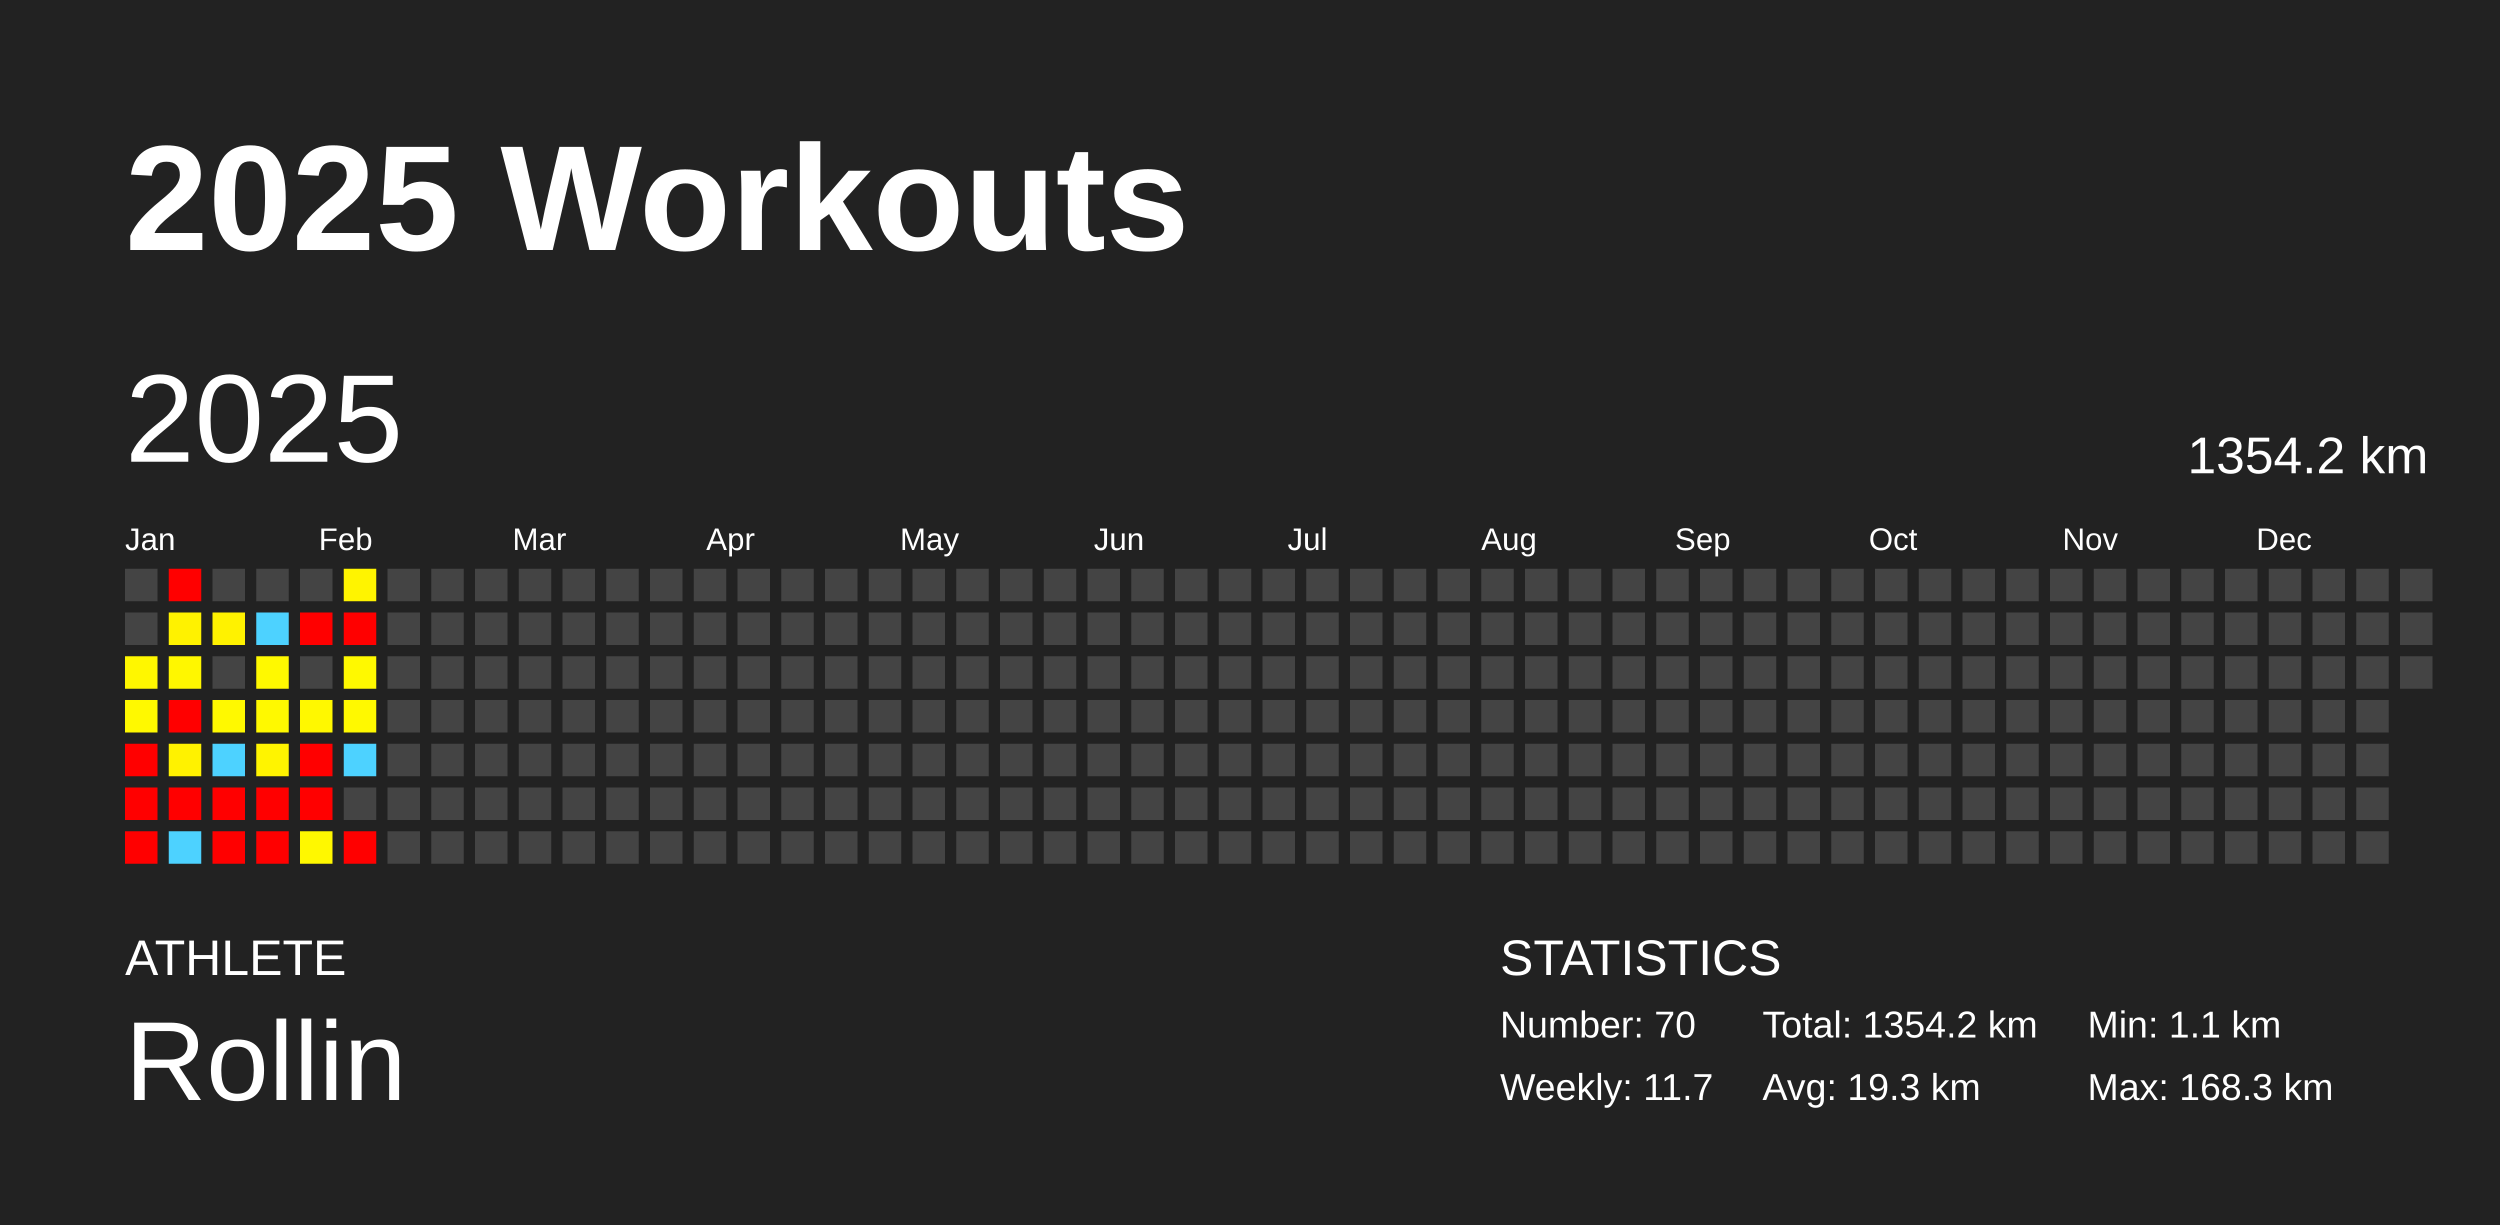
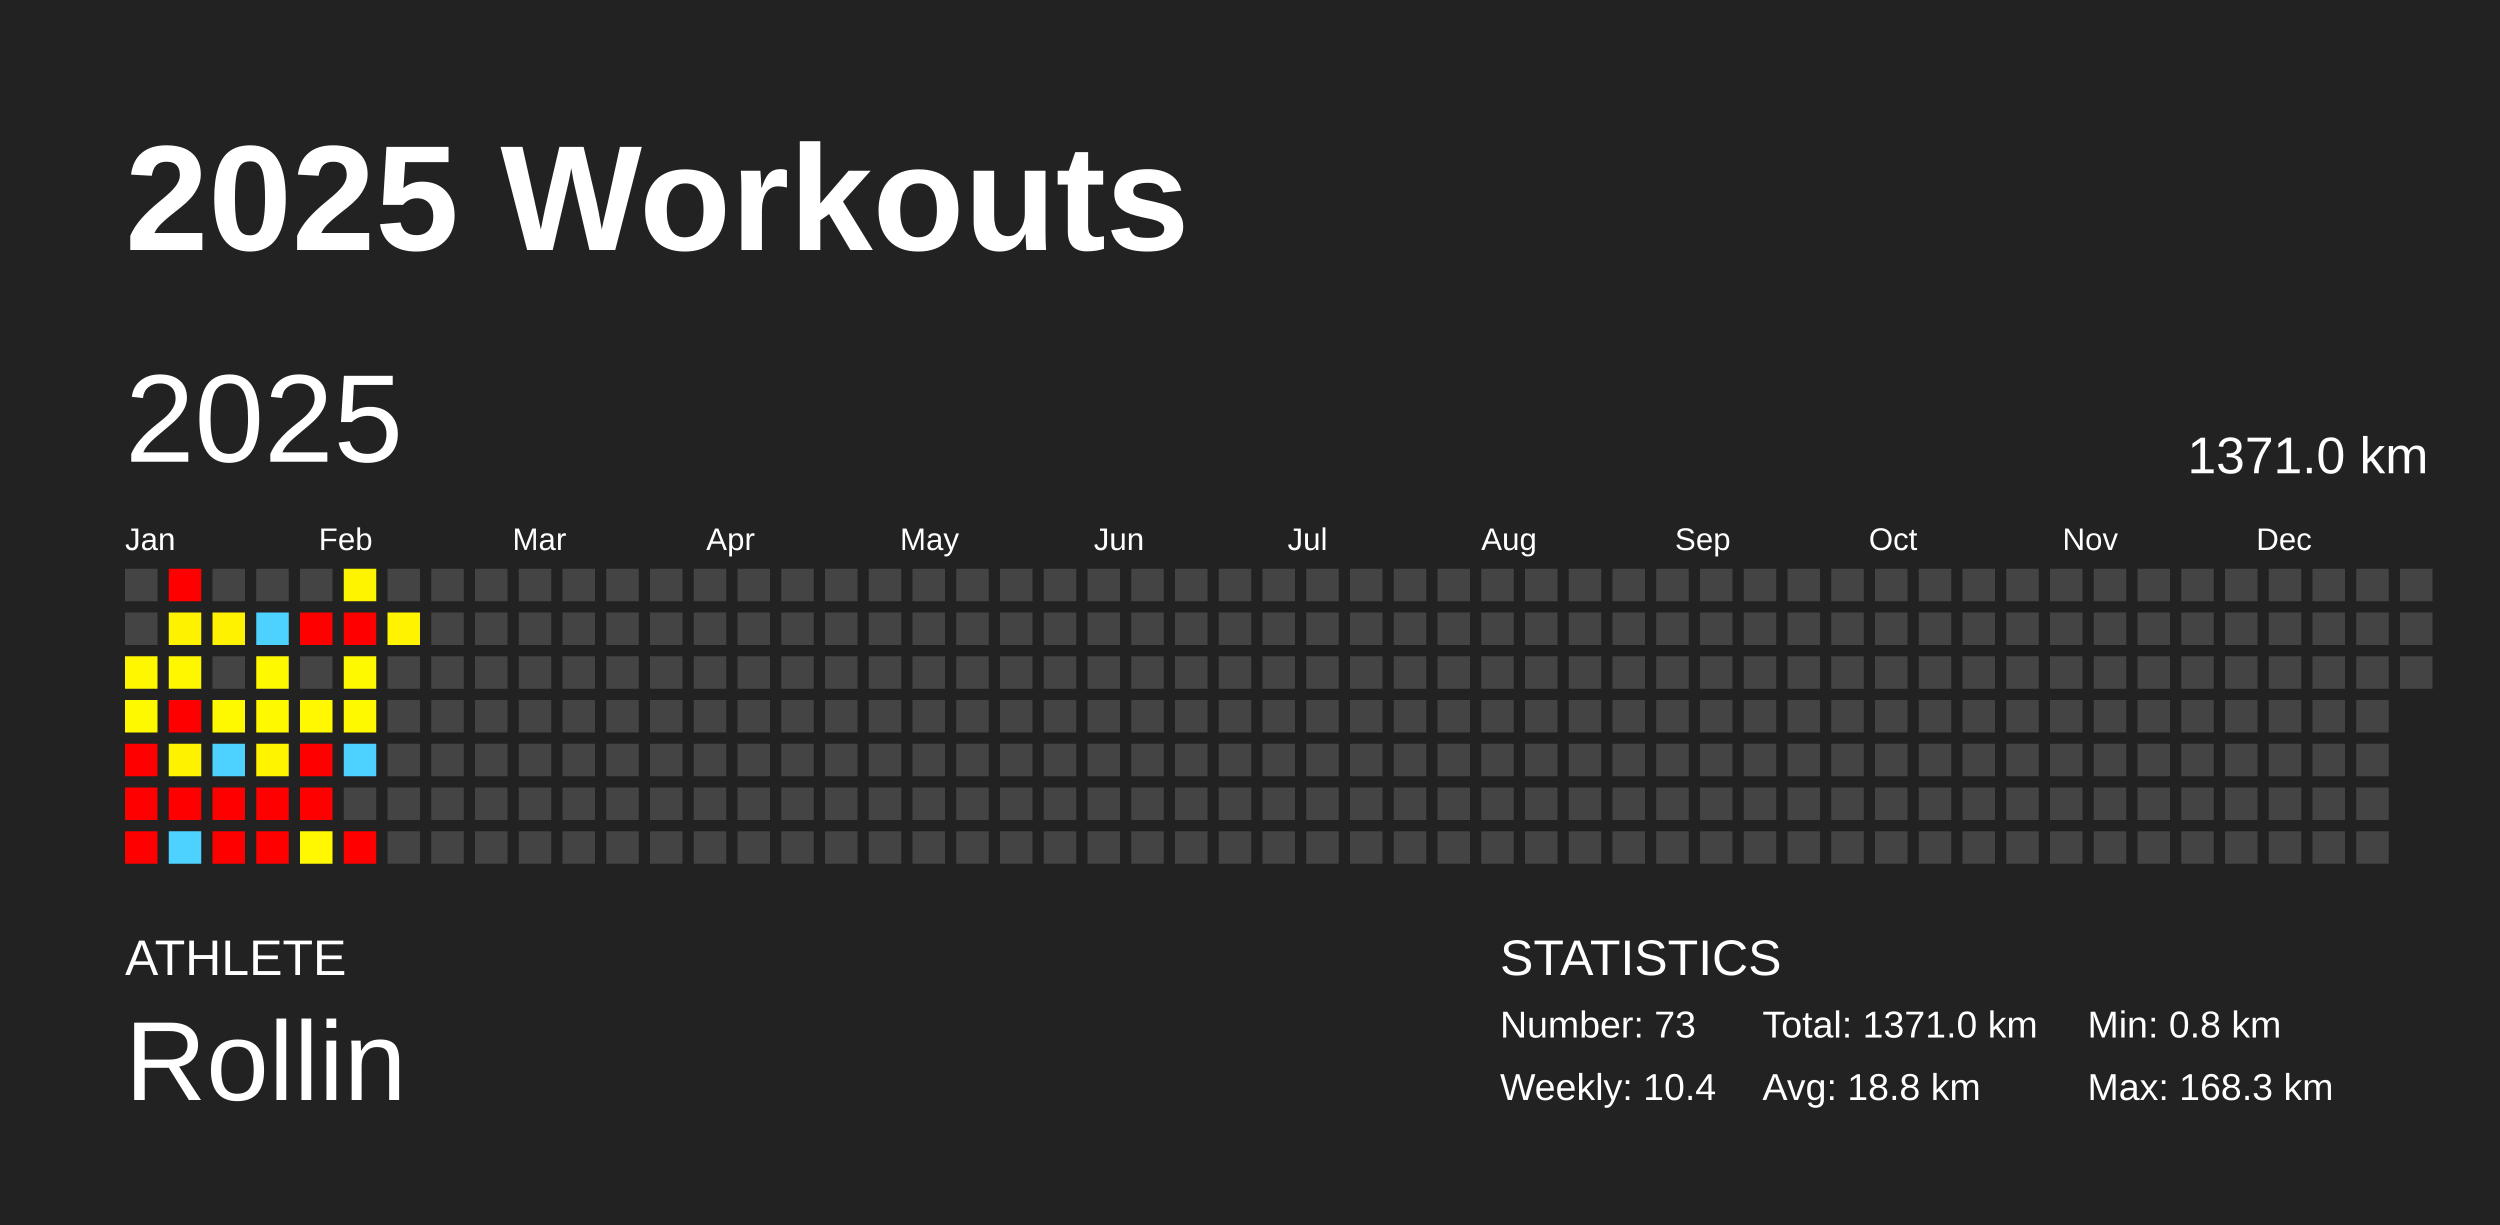
<svg xmlns="http://www.w3.org/2000/svg" baseProfile="full" height="98mm" version="1.1" viewBox="0,0,200,98" width="200mm">
  <defs />
  <rect fill="#222222" height="98" width="200" x="0" y="0" />
  <text fill="#FFFFFF" style="font-size:12px; font-family:Arial; font-weight:bold;" x="10" y="20">2025 Workouts</text>
  <text fill="#FFFFFF" style="font-size:4px; font-family:Arial" x="10" y="78">ATHLETE</text>
  <text fill="#FFFFFF" style="font-size:9px; font-family:Arial" x="10" y="88">Rollin</text>
  <text fill="#FFFFFF" style="font-size:4px; font-family:Arial" x="120" y="78">STATISTICS</text>
-   <text fill="#FFFFFF" style="font-size:3px; font-family:Arial" x="120" y="83">Number: 70</text>
-   <text fill="#FFFFFF" style="font-size:3px; font-family:Arial" x="120" y="88">Weekly: 11.7</text>
-   <text fill="#FFFFFF" style="font-size:3px; font-family:Arial" x="141" y="83">Total: 1354.2 km</text>
-   <text fill="#FFFFFF" style="font-size:3px; font-family:Arial" x="141" y="88">Avg: 19.3 km</text>
-   <text fill="#FFFFFF" style="font-size:3px; font-family:Arial" x="167" y="83">Min: 1.1 km</text>
+   <text fill="#FFFFFF" style="font-size:3px; font-family:Arial" x="120" y="83">Number: 73</text>
+   <text fill="#FFFFFF" style="font-size:3px; font-family:Arial" x="120" y="88">Weekly: 10.4</text>
+   <text fill="#FFFFFF" style="font-size:3px; font-family:Arial" x="141" y="83">Total: 1371.0 km</text>
+   <text fill="#FFFFFF" style="font-size:3px; font-family:Arial" x="141" y="88">Avg: 18.8 km</text>
+   <text fill="#FFFFFF" style="font-size:3px; font-family:Arial" x="167" y="83">Min: 0.8 km</text>
  <text fill="#FFFFFF" style="font-size:3px; font-family:Arial" x="167" y="88">Max: 168.3 km</text>
  <text dominant-baseline="hanging" fill="#FFFFFF" style="font-size:10.0px; font-family:Arial;" x="10" y="30">2025</text>
-   <text dominant-baseline="hanging" fill="#FFFFFF" style="font-size:4.125px; font-family:Arial;" x="175" y="35">1354.2 km</text>
+   <text dominant-baseline="hanging" fill="#FFFFFF" style="font-size:4.125px; font-family:Arial;" x="175" y="35">1371.0 km</text>
  <text fill="#FFFFFF" style="font-size:2.5px; font-family:Arial" x="10.0" y="44">Jan</text>
  <text fill="#FFFFFF" style="font-size:2.5px; font-family:Arial" x="25.5" y="44">Feb</text>
  <text fill="#FFFFFF" style="font-size:2.5px; font-family:Arial" x="41.0" y="44">Mar</text>
  <text fill="#FFFFFF" style="font-size:2.5px; font-family:Arial" x="56.5" y="44">Apr</text>
  <text fill="#FFFFFF" style="font-size:2.5px; font-family:Arial" x="72.0" y="44">May</text>
  <text fill="#FFFFFF" style="font-size:2.5px; font-family:Arial" x="87.5" y="44">Jun</text>
  <text fill="#FFFFFF" style="font-size:2.5px; font-family:Arial" x="103.0" y="44">Jul</text>
  <text fill="#FFFFFF" style="font-size:2.5px; font-family:Arial" x="118.5" y="44">Aug</text>
  <text fill="#FFFFFF" style="font-size:2.5px; font-family:Arial" x="134.0" y="44">Sep</text>
  <text fill="#FFFFFF" style="font-size:2.5px; font-family:Arial" x="149.5" y="44">Oct</text>
  <text fill="#FFFFFF" style="font-size:2.5px; font-family:Arial" x="165.0" y="44">Nov</text>
  <text fill="#FFFFFF" style="font-size:2.5px; font-family:Arial" x="180.5" y="44">Dec</text>
  <rect fill="#444444" height="2.6" width="2.6" x="10.0" y="45.5" />
  <rect fill="#444444" height="2.6" width="2.6" x="10.0" y="49.0" />
  <rect fill="#fff700" height="2.6" width="2.6" x="10.0" y="52.5" />
  <rect fill="#fff900" height="2.6" width="2.6" x="10.0" y="56.0" />
  <rect fill="red" height="2.6" width="2.6" x="10.0" y="59.5" />
  <rect fill="red" height="2.6" width="2.6" x="10.0" y="63.0" />
  <rect fill="red" height="2.6" width="2.6" x="10.0" y="66.5" />
  <rect fill="red" height="2.6" width="2.6" x="13.5" y="45.5" />
  <rect fill="#fff200" height="2.6" width="2.6" x="13.5" y="49.0" />
  <rect fill="#fff700" height="2.6" width="2.6" x="13.5" y="52.5" />
  <rect fill="red" height="2.6" width="2.6" x="13.5" y="56.0" />
  <rect fill="#fff200" height="2.6" width="2.6" x="13.5" y="59.5" />
  <rect fill="red" height="2.6" width="2.6" x="13.5" y="63.0" />
  <rect fill="#4dd2ff" height="2.6" width="2.6" x="13.5" y="66.5" />
  <rect fill="#444444" height="2.6" width="2.6" x="17.0" y="45.5" />
  <rect fill="#fff200" height="2.6" width="2.6" x="17.0" y="49.0" />
  <rect fill="#444444" height="2.6" width="2.6" x="17.0" y="52.5" />
  <rect fill="#fff900" height="2.6" width="2.6" x="17.0" y="56.0" />
  <rect fill="#4dd2ff" height="2.6" width="2.6" x="17.0" y="59.5" />
  <rect fill="red" height="2.6" width="2.6" x="17.0" y="63.0" />
  <rect fill="red" height="2.6" width="2.6" x="17.0" y="66.5" />
  <rect fill="#444444" height="2.6" width="2.6" x="20.5" y="45.5" />
  <rect fill="#4dd2ff" height="2.6" width="2.6" x="20.5" y="49.0" />
  <rect fill="#fff900" height="2.6" width="2.6" x="20.5" y="52.5" />
  <rect fill="#fff900" height="2.6" width="2.6" x="20.5" y="56.0" />
  <rect fill="#fff400" height="2.6" width="2.6" x="20.5" y="59.5" />
  <rect fill="red" height="2.6" width="2.6" x="20.5" y="63.0" />
  <rect fill="red" height="2.6" width="2.6" x="20.5" y="66.5" />
  <rect fill="#444444" height="2.6" width="2.6" x="24.0" y="45.5" />
  <rect fill="red" height="2.6" width="2.6" x="24.0" y="49.0" />
  <rect fill="#444444" height="2.6" width="2.6" x="24.0" y="52.5" />
  <rect fill="#fff800" height="2.6" width="2.6" x="24.0" y="56.0" />
  <rect fill="red" height="2.6" width="2.6" x="24.0" y="59.5" />
  <rect fill="red" height="2.6" width="2.6" x="24.0" y="63.0" />
  <rect fill="#fff800" height="2.6" width="2.6" x="24.0" y="66.5" />
  <rect fill="#fff400" height="2.6" width="2.6" x="27.5" y="45.5" />
  <rect fill="red" height="2.6" width="2.6" x="27.5" y="49.0" />
  <rect fill="#fff900" height="2.6" width="2.6" x="27.5" y="52.5" />
  <rect fill="#fff900" height="2.6" width="2.6" x="27.5" y="56.0" />
  <rect fill="#4dd2ff" height="2.6" width="2.6" x="27.5" y="59.5" />
  <rect fill="#444444" height="2.6" width="2.6" x="27.5" y="63.0" />
  <rect fill="red" height="2.6" width="2.6" x="27.5" y="66.5" />
  <rect fill="#444444" height="2.6" width="2.6" x="31.0" y="45.5" />
-   <rect fill="#444444" height="2.6" width="2.6" x="31.0" y="49.0" />
+   <rect fill="#fff300" height="2.6" width="2.6" x="31.0" y="49.0" />
  <rect fill="#444444" height="2.6" width="2.6" x="31.0" y="52.5" />
  <rect fill="#444444" height="2.6" width="2.6" x="31.0" y="56.0" />
  <rect fill="#444444" height="2.6" width="2.6" x="31.0" y="59.5" />
  <rect fill="#444444" height="2.6" width="2.6" x="31.0" y="63.0" />
  <rect fill="#444444" height="2.6" width="2.6" x="31.0" y="66.5" />
  <rect fill="#444444" height="2.6" width="2.6" x="34.5" y="45.5" />
  <rect fill="#444444" height="2.6" width="2.6" x="34.5" y="49.0" />
  <rect fill="#444444" height="2.6" width="2.6" x="34.5" y="52.5" />
  <rect fill="#444444" height="2.6" width="2.6" x="34.5" y="56.0" />
  <rect fill="#444444" height="2.6" width="2.6" x="34.5" y="59.5" />
  <rect fill="#444444" height="2.6" width="2.6" x="34.5" y="63.0" />
  <rect fill="#444444" height="2.6" width="2.6" x="34.5" y="66.5" />
  <rect fill="#444444" height="2.6" width="2.6" x="38.0" y="45.5" />
  <rect fill="#444444" height="2.6" width="2.6" x="38.0" y="49.0" />
  <rect fill="#444444" height="2.6" width="2.6" x="38.0" y="52.5" />
  <rect fill="#444444" height="2.6" width="2.6" x="38.0" y="56.0" />
  <rect fill="#444444" height="2.6" width="2.6" x="38.0" y="59.5" />
  <rect fill="#444444" height="2.6" width="2.6" x="38.0" y="63.0" />
  <rect fill="#444444" height="2.6" width="2.6" x="38.0" y="66.5" />
  <rect fill="#444444" height="2.6" width="2.6" x="41.5" y="45.5" />
  <rect fill="#444444" height="2.6" width="2.6" x="41.5" y="49.0" />
  <rect fill="#444444" height="2.6" width="2.6" x="41.5" y="52.5" />
  <rect fill="#444444" height="2.6" width="2.6" x="41.5" y="56.0" />
  <rect fill="#444444" height="2.6" width="2.6" x="41.5" y="59.5" />
  <rect fill="#444444" height="2.6" width="2.6" x="41.5" y="63.0" />
  <rect fill="#444444" height="2.6" width="2.6" x="41.5" y="66.5" />
  <rect fill="#444444" height="2.6" width="2.6" x="45.0" y="45.5" />
  <rect fill="#444444" height="2.6" width="2.6" x="45.0" y="49.0" />
  <rect fill="#444444" height="2.6" width="2.6" x="45.0" y="52.5" />
  <rect fill="#444444" height="2.6" width="2.6" x="45.0" y="56.0" />
  <rect fill="#444444" height="2.6" width="2.6" x="45.0" y="59.5" />
  <rect fill="#444444" height="2.6" width="2.6" x="45.0" y="63.0" />
  <rect fill="#444444" height="2.6" width="2.6" x="45.0" y="66.5" />
  <rect fill="#444444" height="2.6" width="2.6" x="48.5" y="45.5" />
  <rect fill="#444444" height="2.6" width="2.6" x="48.5" y="49.0" />
  <rect fill="#444444" height="2.6" width="2.6" x="48.5" y="52.5" />
  <rect fill="#444444" height="2.6" width="2.6" x="48.5" y="56.0" />
  <rect fill="#444444" height="2.6" width="2.6" x="48.5" y="59.5" />
  <rect fill="#444444" height="2.6" width="2.6" x="48.5" y="63.0" />
  <rect fill="#444444" height="2.6" width="2.6" x="48.5" y="66.5" />
  <rect fill="#444444" height="2.6" width="2.6" x="52.0" y="45.5" />
  <rect fill="#444444" height="2.6" width="2.6" x="52.0" y="49.0" />
  <rect fill="#444444" height="2.6" width="2.6" x="52.0" y="52.5" />
  <rect fill="#444444" height="2.6" width="2.6" x="52.0" y="56.0" />
  <rect fill="#444444" height="2.6" width="2.6" x="52.0" y="59.5" />
  <rect fill="#444444" height="2.6" width="2.6" x="52.0" y="63.0" />
  <rect fill="#444444" height="2.6" width="2.6" x="52.0" y="66.5" />
  <rect fill="#444444" height="2.6" width="2.6" x="55.5" y="45.5" />
  <rect fill="#444444" height="2.6" width="2.6" x="55.5" y="49.0" />
  <rect fill="#444444" height="2.6" width="2.6" x="55.5" y="52.5" />
  <rect fill="#444444" height="2.6" width="2.6" x="55.5" y="56.0" />
  <rect fill="#444444" height="2.6" width="2.6" x="55.5" y="59.5" />
  <rect fill="#444444" height="2.6" width="2.6" x="55.5" y="63.0" />
  <rect fill="#444444" height="2.6" width="2.6" x="55.5" y="66.5" />
  <rect fill="#444444" height="2.6" width="2.6" x="59.0" y="45.5" />
  <rect fill="#444444" height="2.6" width="2.6" x="59.0" y="49.0" />
  <rect fill="#444444" height="2.6" width="2.6" x="59.0" y="52.5" />
  <rect fill="#444444" height="2.6" width="2.6" x="59.0" y="56.0" />
  <rect fill="#444444" height="2.6" width="2.6" x="59.0" y="59.5" />
  <rect fill="#444444" height="2.6" width="2.6" x="59.0" y="63.0" />
  <rect fill="#444444" height="2.6" width="2.6" x="59.0" y="66.5" />
  <rect fill="#444444" height="2.6" width="2.6" x="62.5" y="45.5" />
  <rect fill="#444444" height="2.6" width="2.6" x="62.5" y="49.0" />
  <rect fill="#444444" height="2.6" width="2.6" x="62.5" y="52.5" />
  <rect fill="#444444" height="2.6" width="2.6" x="62.5" y="56.0" />
  <rect fill="#444444" height="2.6" width="2.6" x="62.5" y="59.5" />
  <rect fill="#444444" height="2.6" width="2.6" x="62.5" y="63.0" />
  <rect fill="#444444" height="2.6" width="2.6" x="62.5" y="66.5" />
  <rect fill="#444444" height="2.6" width="2.6" x="66.0" y="45.5" />
  <rect fill="#444444" height="2.6" width="2.6" x="66.0" y="49.0" />
  <rect fill="#444444" height="2.6" width="2.6" x="66.0" y="52.5" />
  <rect fill="#444444" height="2.6" width="2.6" x="66.0" y="56.0" />
  <rect fill="#444444" height="2.6" width="2.6" x="66.0" y="59.5" />
  <rect fill="#444444" height="2.6" width="2.6" x="66.0" y="63.0" />
  <rect fill="#444444" height="2.6" width="2.6" x="66.0" y="66.5" />
  <rect fill="#444444" height="2.6" width="2.6" x="69.5" y="45.5" />
  <rect fill="#444444" height="2.6" width="2.6" x="69.5" y="49.0" />
  <rect fill="#444444" height="2.6" width="2.6" x="69.5" y="52.5" />
  <rect fill="#444444" height="2.6" width="2.6" x="69.5" y="56.0" />
  <rect fill="#444444" height="2.6" width="2.6" x="69.5" y="59.5" />
  <rect fill="#444444" height="2.6" width="2.6" x="69.5" y="63.0" />
  <rect fill="#444444" height="2.6" width="2.6" x="69.5" y="66.5" />
  <rect fill="#444444" height="2.6" width="2.6" x="73.0" y="45.5" />
  <rect fill="#444444" height="2.6" width="2.6" x="73.0" y="49.0" />
  <rect fill="#444444" height="2.6" width="2.6" x="73.0" y="52.5" />
  <rect fill="#444444" height="2.6" width="2.6" x="73.0" y="56.0" />
  <rect fill="#444444" height="2.6" width="2.6" x="73.0" y="59.5" />
  <rect fill="#444444" height="2.6" width="2.6" x="73.0" y="63.0" />
  <rect fill="#444444" height="2.6" width="2.6" x="73.0" y="66.5" />
  <rect fill="#444444" height="2.6" width="2.6" x="76.5" y="45.5" />
  <rect fill="#444444" height="2.6" width="2.6" x="76.5" y="49.0" />
  <rect fill="#444444" height="2.6" width="2.6" x="76.5" y="52.5" />
  <rect fill="#444444" height="2.6" width="2.6" x="76.5" y="56.0" />
  <rect fill="#444444" height="2.6" width="2.6" x="76.5" y="59.5" />
  <rect fill="#444444" height="2.6" width="2.6" x="76.5" y="63.0" />
  <rect fill="#444444" height="2.6" width="2.6" x="76.5" y="66.5" />
  <rect fill="#444444" height="2.6" width="2.6" x="80.0" y="45.5" />
  <rect fill="#444444" height="2.6" width="2.6" x="80.0" y="49.0" />
  <rect fill="#444444" height="2.6" width="2.6" x="80.0" y="52.5" />
  <rect fill="#444444" height="2.6" width="2.6" x="80.0" y="56.0" />
  <rect fill="#444444" height="2.6" width="2.6" x="80.0" y="59.5" />
  <rect fill="#444444" height="2.6" width="2.6" x="80.0" y="63.0" />
  <rect fill="#444444" height="2.6" width="2.6" x="80.0" y="66.5" />
  <rect fill="#444444" height="2.6" width="2.6" x="83.5" y="45.5" />
  <rect fill="#444444" height="2.6" width="2.6" x="83.5" y="49.0" />
  <rect fill="#444444" height="2.6" width="2.6" x="83.5" y="52.5" />
  <rect fill="#444444" height="2.6" width="2.6" x="83.5" y="56.0" />
  <rect fill="#444444" height="2.6" width="2.6" x="83.5" y="59.5" />
  <rect fill="#444444" height="2.6" width="2.6" x="83.5" y="63.0" />
  <rect fill="#444444" height="2.6" width="2.6" x="83.5" y="66.5" />
  <rect fill="#444444" height="2.6" width="2.6" x="87.0" y="45.5" />
  <rect fill="#444444" height="2.6" width="2.6" x="87.0" y="49.0" />
  <rect fill="#444444" height="2.6" width="2.6" x="87.0" y="52.5" />
  <rect fill="#444444" height="2.6" width="2.6" x="87.0" y="56.0" />
  <rect fill="#444444" height="2.6" width="2.6" x="87.0" y="59.5" />
  <rect fill="#444444" height="2.6" width="2.6" x="87.0" y="63.0" />
  <rect fill="#444444" height="2.6" width="2.6" x="87.0" y="66.5" />
  <rect fill="#444444" height="2.6" width="2.6" x="90.5" y="45.5" />
  <rect fill="#444444" height="2.6" width="2.6" x="90.5" y="49.0" />
  <rect fill="#444444" height="2.6" width="2.6" x="90.5" y="52.5" />
  <rect fill="#444444" height="2.6" width="2.6" x="90.5" y="56.0" />
  <rect fill="#444444" height="2.6" width="2.6" x="90.5" y="59.5" />
  <rect fill="#444444" height="2.6" width="2.6" x="90.5" y="63.0" />
  <rect fill="#444444" height="2.6" width="2.6" x="90.5" y="66.5" />
  <rect fill="#444444" height="2.6" width="2.6" x="94.0" y="45.5" />
  <rect fill="#444444" height="2.6" width="2.6" x="94.0" y="49.0" />
  <rect fill="#444444" height="2.6" width="2.6" x="94.0" y="52.5" />
  <rect fill="#444444" height="2.6" width="2.6" x="94.0" y="56.0" />
  <rect fill="#444444" height="2.6" width="2.6" x="94.0" y="59.5" />
  <rect fill="#444444" height="2.6" width="2.6" x="94.0" y="63.0" />
  <rect fill="#444444" height="2.6" width="2.6" x="94.0" y="66.5" />
  <rect fill="#444444" height="2.6" width="2.6" x="97.5" y="45.5" />
  <rect fill="#444444" height="2.6" width="2.6" x="97.5" y="49.0" />
  <rect fill="#444444" height="2.6" width="2.6" x="97.5" y="52.5" />
  <rect fill="#444444" height="2.6" width="2.6" x="97.5" y="56.0" />
  <rect fill="#444444" height="2.6" width="2.6" x="97.5" y="59.5" />
  <rect fill="#444444" height="2.6" width="2.6" x="97.5" y="63.0" />
  <rect fill="#444444" height="2.6" width="2.6" x="97.5" y="66.5" />
  <rect fill="#444444" height="2.6" width="2.6" x="101.0" y="45.5" />
  <rect fill="#444444" height="2.6" width="2.6" x="101.0" y="49.0" />
  <rect fill="#444444" height="2.6" width="2.6" x="101.0" y="52.5" />
  <rect fill="#444444" height="2.6" width="2.6" x="101.0" y="56.0" />
  <rect fill="#444444" height="2.6" width="2.6" x="101.0" y="59.5" />
  <rect fill="#444444" height="2.6" width="2.6" x="101.0" y="63.0" />
  <rect fill="#444444" height="2.6" width="2.6" x="101.0" y="66.5" />
  <rect fill="#444444" height="2.6" width="2.6" x="104.5" y="45.5" />
  <rect fill="#444444" height="2.6" width="2.6" x="104.5" y="49.0" />
  <rect fill="#444444" height="2.6" width="2.6" x="104.5" y="52.5" />
  <rect fill="#444444" height="2.6" width="2.6" x="104.5" y="56.0" />
  <rect fill="#444444" height="2.6" width="2.6" x="104.5" y="59.5" />
  <rect fill="#444444" height="2.6" width="2.6" x="104.5" y="63.0" />
  <rect fill="#444444" height="2.6" width="2.6" x="104.5" y="66.5" />
  <rect fill="#444444" height="2.6" width="2.6" x="108.0" y="45.5" />
  <rect fill="#444444" height="2.6" width="2.6" x="108.0" y="49.0" />
  <rect fill="#444444" height="2.6" width="2.6" x="108.0" y="52.5" />
  <rect fill="#444444" height="2.6" width="2.6" x="108.0" y="56.0" />
  <rect fill="#444444" height="2.6" width="2.6" x="108.0" y="59.5" />
  <rect fill="#444444" height="2.6" width="2.6" x="108.0" y="63.0" />
  <rect fill="#444444" height="2.6" width="2.6" x="108.0" y="66.5" />
  <rect fill="#444444" height="2.6" width="2.6" x="111.5" y="45.5" />
  <rect fill="#444444" height="2.6" width="2.6" x="111.5" y="49.0" />
  <rect fill="#444444" height="2.6" width="2.6" x="111.5" y="52.5" />
  <rect fill="#444444" height="2.6" width="2.6" x="111.5" y="56.0" />
  <rect fill="#444444" height="2.6" width="2.6" x="111.5" y="59.5" />
  <rect fill="#444444" height="2.6" width="2.6" x="111.5" y="63.0" />
  <rect fill="#444444" height="2.6" width="2.6" x="111.5" y="66.5" />
  <rect fill="#444444" height="2.6" width="2.6" x="115.0" y="45.5" />
  <rect fill="#444444" height="2.6" width="2.6" x="115.0" y="49.0" />
  <rect fill="#444444" height="2.6" width="2.6" x="115.0" y="52.5" />
  <rect fill="#444444" height="2.6" width="2.6" x="115.0" y="56.0" />
  <rect fill="#444444" height="2.6" width="2.6" x="115.0" y="59.5" />
  <rect fill="#444444" height="2.6" width="2.6" x="115.0" y="63.0" />
  <rect fill="#444444" height="2.6" width="2.6" x="115.0" y="66.5" />
  <rect fill="#444444" height="2.6" width="2.6" x="118.5" y="45.5" />
  <rect fill="#444444" height="2.6" width="2.6" x="118.5" y="49.0" />
  <rect fill="#444444" height="2.6" width="2.6" x="118.5" y="52.5" />
  <rect fill="#444444" height="2.6" width="2.6" x="118.5" y="56.0" />
  <rect fill="#444444" height="2.6" width="2.6" x="118.5" y="59.5" />
  <rect fill="#444444" height="2.6" width="2.6" x="118.5" y="63.0" />
  <rect fill="#444444" height="2.6" width="2.6" x="118.5" y="66.5" />
  <rect fill="#444444" height="2.6" width="2.6" x="122.0" y="45.5" />
  <rect fill="#444444" height="2.6" width="2.6" x="122.0" y="49.0" />
  <rect fill="#444444" height="2.6" width="2.6" x="122.0" y="52.5" />
  <rect fill="#444444" height="2.6" width="2.6" x="122.0" y="56.0" />
  <rect fill="#444444" height="2.6" width="2.6" x="122.0" y="59.5" />
  <rect fill="#444444" height="2.6" width="2.6" x="122.0" y="63.0" />
  <rect fill="#444444" height="2.6" width="2.6" x="122.0" y="66.5" />
  <rect fill="#444444" height="2.6" width="2.6" x="125.5" y="45.5" />
  <rect fill="#444444" height="2.6" width="2.6" x="125.5" y="49.0" />
  <rect fill="#444444" height="2.6" width="2.6" x="125.5" y="52.5" />
  <rect fill="#444444" height="2.6" width="2.6" x="125.5" y="56.0" />
  <rect fill="#444444" height="2.6" width="2.6" x="125.5" y="59.5" />
  <rect fill="#444444" height="2.6" width="2.6" x="125.5" y="63.0" />
  <rect fill="#444444" height="2.6" width="2.6" x="125.5" y="66.5" />
  <rect fill="#444444" height="2.6" width="2.6" x="129.0" y="45.5" />
  <rect fill="#444444" height="2.6" width="2.6" x="129.0" y="49.0" />
  <rect fill="#444444" height="2.6" width="2.6" x="129.0" y="52.5" />
  <rect fill="#444444" height="2.6" width="2.6" x="129.0" y="56.0" />
  <rect fill="#444444" height="2.6" width="2.6" x="129.0" y="59.5" />
  <rect fill="#444444" height="2.6" width="2.6" x="129.0" y="63.0" />
  <rect fill="#444444" height="2.6" width="2.6" x="129.0" y="66.5" />
  <rect fill="#444444" height="2.6" width="2.6" x="132.5" y="45.5" />
  <rect fill="#444444" height="2.6" width="2.6" x="132.5" y="49.0" />
  <rect fill="#444444" height="2.6" width="2.6" x="132.5" y="52.5" />
  <rect fill="#444444" height="2.6" width="2.6" x="132.5" y="56.0" />
  <rect fill="#444444" height="2.6" width="2.6" x="132.5" y="59.5" />
  <rect fill="#444444" height="2.6" width="2.6" x="132.5" y="63.0" />
  <rect fill="#444444" height="2.6" width="2.6" x="132.5" y="66.5" />
  <rect fill="#444444" height="2.6" width="2.6" x="136.0" y="45.5" />
  <rect fill="#444444" height="2.6" width="2.6" x="136.0" y="49.0" />
  <rect fill="#444444" height="2.6" width="2.6" x="136.0" y="52.5" />
  <rect fill="#444444" height="2.6" width="2.6" x="136.0" y="56.0" />
  <rect fill="#444444" height="2.6" width="2.6" x="136.0" y="59.5" />
  <rect fill="#444444" height="2.6" width="2.6" x="136.0" y="63.0" />
  <rect fill="#444444" height="2.6" width="2.6" x="136.0" y="66.5" />
  <rect fill="#444444" height="2.6" width="2.6" x="139.5" y="45.5" />
  <rect fill="#444444" height="2.6" width="2.6" x="139.5" y="49.0" />
  <rect fill="#444444" height="2.6" width="2.6" x="139.5" y="52.5" />
  <rect fill="#444444" height="2.6" width="2.6" x="139.5" y="56.0" />
  <rect fill="#444444" height="2.6" width="2.6" x="139.5" y="59.5" />
  <rect fill="#444444" height="2.6" width="2.6" x="139.5" y="63.0" />
  <rect fill="#444444" height="2.6" width="2.6" x="139.5" y="66.5" />
  <rect fill="#444444" height="2.6" width="2.6" x="143.0" y="45.5" />
  <rect fill="#444444" height="2.6" width="2.6" x="143.0" y="49.0" />
  <rect fill="#444444" height="2.6" width="2.6" x="143.0" y="52.5" />
  <rect fill="#444444" height="2.6" width="2.6" x="143.0" y="56.0" />
  <rect fill="#444444" height="2.6" width="2.6" x="143.0" y="59.5" />
  <rect fill="#444444" height="2.6" width="2.6" x="143.0" y="63.0" />
  <rect fill="#444444" height="2.6" width="2.6" x="143.0" y="66.5" />
  <rect fill="#444444" height="2.6" width="2.6" x="146.5" y="45.5" />
  <rect fill="#444444" height="2.6" width="2.6" x="146.5" y="49.0" />
  <rect fill="#444444" height="2.6" width="2.6" x="146.5" y="52.5" />
  <rect fill="#444444" height="2.6" width="2.6" x="146.5" y="56.0" />
  <rect fill="#444444" height="2.6" width="2.6" x="146.5" y="59.5" />
  <rect fill="#444444" height="2.6" width="2.6" x="146.5" y="63.0" />
  <rect fill="#444444" height="2.6" width="2.6" x="146.5" y="66.5" />
  <rect fill="#444444" height="2.6" width="2.6" x="150.0" y="45.5" />
  <rect fill="#444444" height="2.6" width="2.6" x="150.0" y="49.0" />
  <rect fill="#444444" height="2.6" width="2.6" x="150.0" y="52.5" />
  <rect fill="#444444" height="2.6" width="2.6" x="150.0" y="56.0" />
  <rect fill="#444444" height="2.6" width="2.6" x="150.0" y="59.5" />
  <rect fill="#444444" height="2.6" width="2.6" x="150.0" y="63.0" />
  <rect fill="#444444" height="2.6" width="2.6" x="150.0" y="66.5" />
  <rect fill="#444444" height="2.6" width="2.6" x="153.5" y="45.5" />
  <rect fill="#444444" height="2.6" width="2.6" x="153.5" y="49.0" />
  <rect fill="#444444" height="2.6" width="2.6" x="153.5" y="52.5" />
  <rect fill="#444444" height="2.6" width="2.6" x="153.5" y="56.0" />
  <rect fill="#444444" height="2.6" width="2.6" x="153.5" y="59.5" />
  <rect fill="#444444" height="2.6" width="2.6" x="153.5" y="63.0" />
  <rect fill="#444444" height="2.6" width="2.6" x="153.5" y="66.5" />
  <rect fill="#444444" height="2.6" width="2.6" x="157.0" y="45.5" />
  <rect fill="#444444" height="2.6" width="2.6" x="157.0" y="49.0" />
  <rect fill="#444444" height="2.6" width="2.6" x="157.0" y="52.5" />
  <rect fill="#444444" height="2.6" width="2.6" x="157.0" y="56.0" />
  <rect fill="#444444" height="2.6" width="2.6" x="157.0" y="59.5" />
  <rect fill="#444444" height="2.6" width="2.6" x="157.0" y="63.0" />
  <rect fill="#444444" height="2.6" width="2.6" x="157.0" y="66.5" />
  <rect fill="#444444" height="2.6" width="2.6" x="160.5" y="45.5" />
  <rect fill="#444444" height="2.6" width="2.6" x="160.5" y="49.0" />
  <rect fill="#444444" height="2.6" width="2.6" x="160.5" y="52.5" />
  <rect fill="#444444" height="2.6" width="2.6" x="160.5" y="56.0" />
  <rect fill="#444444" height="2.6" width="2.6" x="160.5" y="59.5" />
  <rect fill="#444444" height="2.6" width="2.6" x="160.5" y="63.0" />
  <rect fill="#444444" height="2.6" width="2.6" x="160.5" y="66.5" />
  <rect fill="#444444" height="2.6" width="2.6" x="164.0" y="45.5" />
  <rect fill="#444444" height="2.6" width="2.6" x="164.0" y="49.0" />
  <rect fill="#444444" height="2.6" width="2.6" x="164.0" y="52.5" />
  <rect fill="#444444" height="2.6" width="2.6" x="164.0" y="56.0" />
  <rect fill="#444444" height="2.6" width="2.6" x="164.0" y="59.5" />
  <rect fill="#444444" height="2.6" width="2.6" x="164.0" y="63.0" />
  <rect fill="#444444" height="2.6" width="2.6" x="164.0" y="66.5" />
  <rect fill="#444444" height="2.6" width="2.6" x="167.5" y="45.5" />
  <rect fill="#444444" height="2.6" width="2.6" x="167.5" y="49.0" />
  <rect fill="#444444" height="2.6" width="2.6" x="167.5" y="52.5" />
  <rect fill="#444444" height="2.6" width="2.6" x="167.5" y="56.0" />
  <rect fill="#444444" height="2.6" width="2.6" x="167.5" y="59.5" />
  <rect fill="#444444" height="2.6" width="2.6" x="167.5" y="63.0" />
  <rect fill="#444444" height="2.6" width="2.6" x="167.5" y="66.5" />
  <rect fill="#444444" height="2.6" width="2.6" x="171.0" y="45.5" />
  <rect fill="#444444" height="2.6" width="2.6" x="171.0" y="49.0" />
  <rect fill="#444444" height="2.6" width="2.6" x="171.0" y="52.5" />
  <rect fill="#444444" height="2.6" width="2.6" x="171.0" y="56.0" />
  <rect fill="#444444" height="2.6" width="2.6" x="171.0" y="59.5" />
  <rect fill="#444444" height="2.6" width="2.6" x="171.0" y="63.0" />
  <rect fill="#444444" height="2.6" width="2.6" x="171.0" y="66.5" />
  <rect fill="#444444" height="2.6" width="2.6" x="174.5" y="45.5" />
  <rect fill="#444444" height="2.6" width="2.6" x="174.5" y="49.0" />
  <rect fill="#444444" height="2.6" width="2.6" x="174.5" y="52.5" />
  <rect fill="#444444" height="2.6" width="2.6" x="174.5" y="56.0" />
  <rect fill="#444444" height="2.6" width="2.6" x="174.5" y="59.5" />
  <rect fill="#444444" height="2.6" width="2.6" x="174.5" y="63.0" />
  <rect fill="#444444" height="2.6" width="2.6" x="174.5" y="66.5" />
  <rect fill="#444444" height="2.6" width="2.6" x="178.0" y="45.5" />
  <rect fill="#444444" height="2.6" width="2.6" x="178.0" y="49.0" />
  <rect fill="#444444" height="2.6" width="2.6" x="178.0" y="52.5" />
  <rect fill="#444444" height="2.6" width="2.6" x="178.0" y="56.0" />
  <rect fill="#444444" height="2.6" width="2.6" x="178.0" y="59.5" />
  <rect fill="#444444" height="2.6" width="2.6" x="178.0" y="63.0" />
  <rect fill="#444444" height="2.6" width="2.6" x="178.0" y="66.5" />
  <rect fill="#444444" height="2.6" width="2.6" x="181.5" y="45.5" />
  <rect fill="#444444" height="2.6" width="2.6" x="181.5" y="49.0" />
  <rect fill="#444444" height="2.6" width="2.6" x="181.5" y="52.5" />
  <rect fill="#444444" height="2.6" width="2.6" x="181.5" y="56.0" />
  <rect fill="#444444" height="2.6" width="2.6" x="181.5" y="59.5" />
  <rect fill="#444444" height="2.6" width="2.6" x="181.5" y="63.0" />
  <rect fill="#444444" height="2.6" width="2.6" x="181.5" y="66.5" />
  <rect fill="#444444" height="2.6" width="2.6" x="185.0" y="45.5" />
  <rect fill="#444444" height="2.6" width="2.6" x="185.0" y="49.0" />
  <rect fill="#444444" height="2.6" width="2.6" x="185.0" y="52.5" />
  <rect fill="#444444" height="2.6" width="2.6" x="185.0" y="56.0" />
  <rect fill="#444444" height="2.6" width="2.6" x="185.0" y="59.5" />
  <rect fill="#444444" height="2.6" width="2.6" x="185.0" y="63.0" />
  <rect fill="#444444" height="2.6" width="2.6" x="185.0" y="66.5" />
  <rect fill="#444444" height="2.6" width="2.6" x="188.5" y="45.5" />
  <rect fill="#444444" height="2.6" width="2.6" x="188.5" y="49.0" />
  <rect fill="#444444" height="2.6" width="2.6" x="188.5" y="52.5" />
  <rect fill="#444444" height="2.6" width="2.6" x="188.5" y="56.0" />
  <rect fill="#444444" height="2.6" width="2.6" x="188.5" y="59.5" />
  <rect fill="#444444" height="2.6" width="2.6" x="188.5" y="63.0" />
  <rect fill="#444444" height="2.6" width="2.6" x="188.5" y="66.5" />
  <rect fill="#444444" height="2.6" width="2.6" x="192.0" y="45.5" />
  <rect fill="#444444" height="2.6" width="2.6" x="192.0" y="49.0" />
  <rect fill="#444444" height="2.6" width="2.6" x="192.0" y="52.5" />
</svg>
